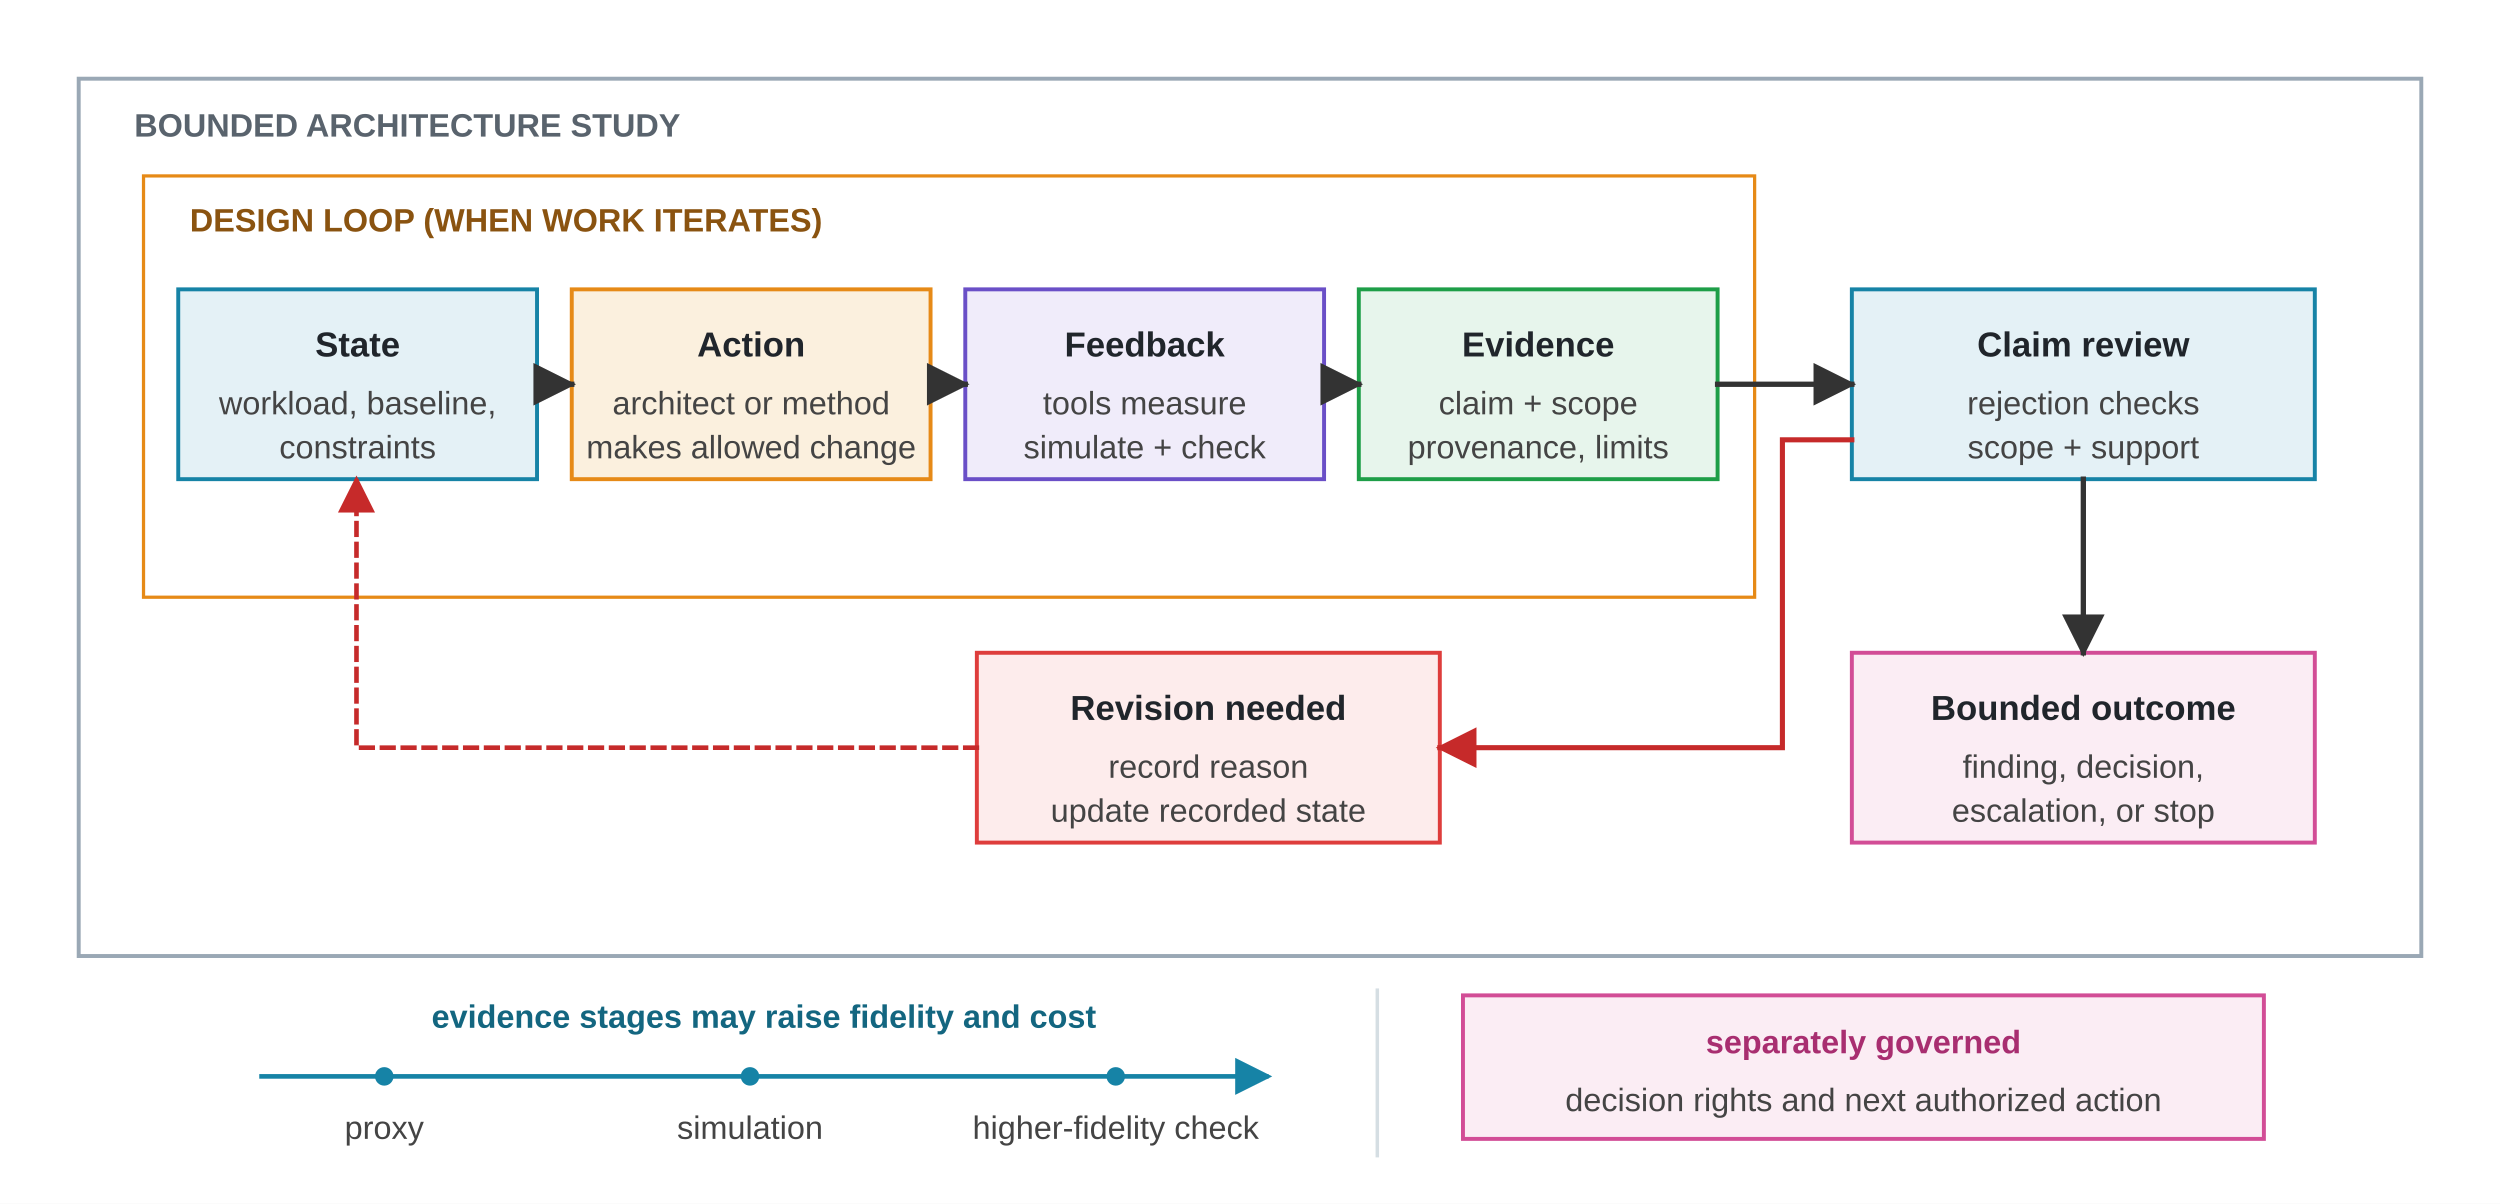
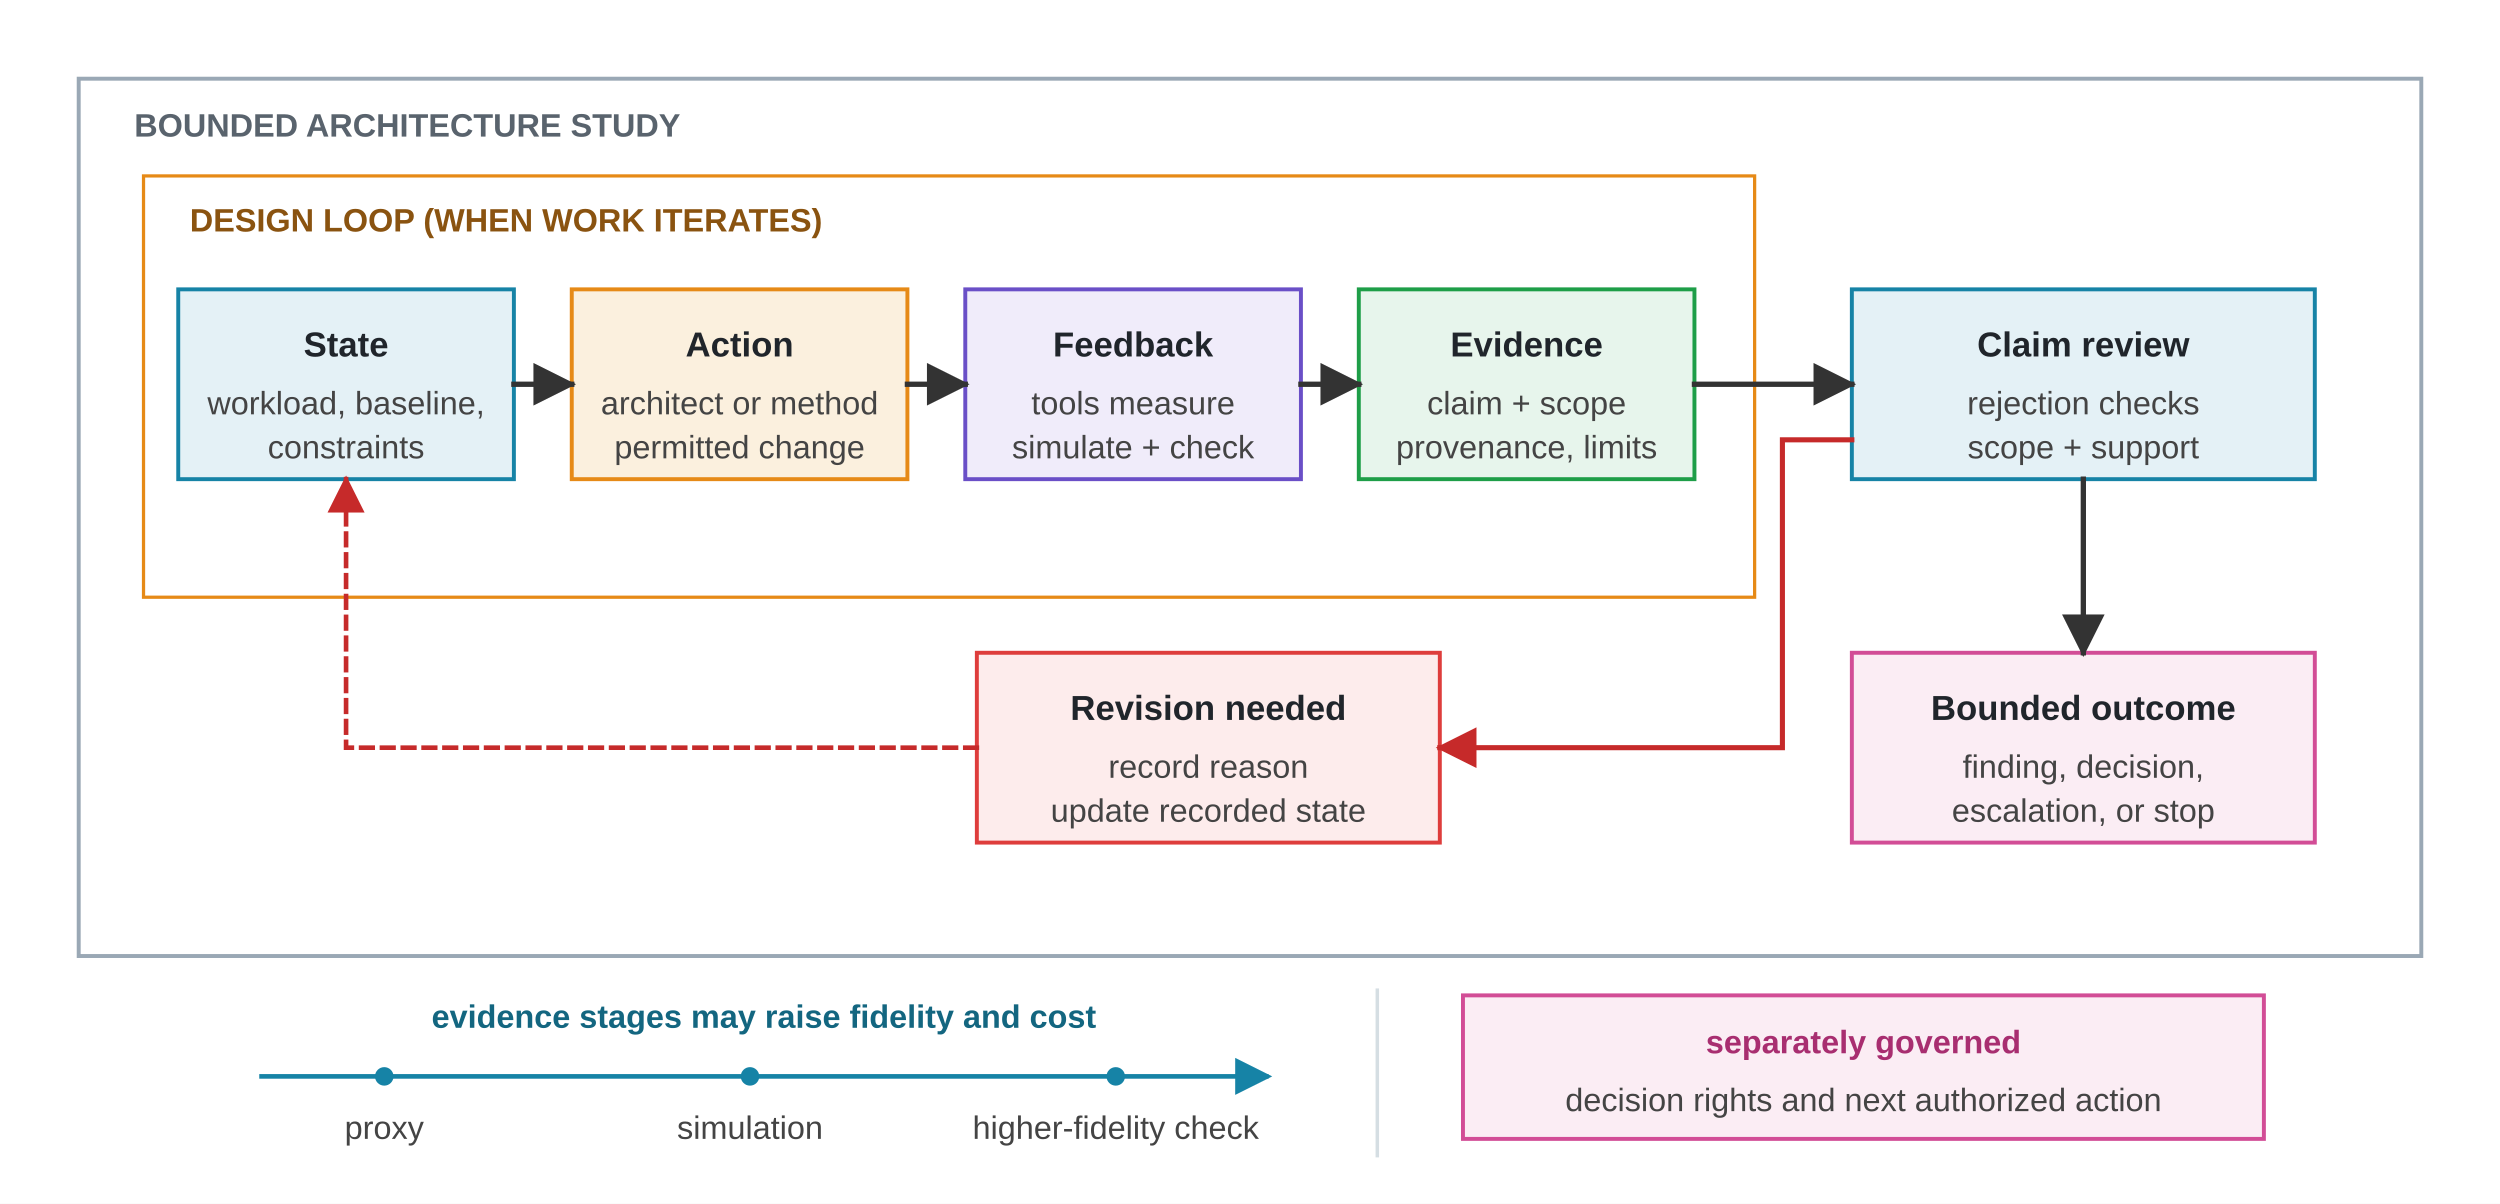
<svg xmlns="http://www.w3.org/2000/svg" viewBox="0 0 1080 520" role="img" aria-labelledby="loop-title loop-desc">
  <defs>
    <marker id="arrow-dark" viewBox="0 0 10 10" refX="9" refY="5" markerWidth="8" markerHeight="8" orient="auto">
      <path d="M 0 0 L 10 5 L 0 10 z" fill="#333333" />
    </marker>
    <marker id="arrow-teal" viewBox="0 0 10 10" refX="9" refY="5" markerWidth="8" markerHeight="8" orient="auto">
      <path d="M 0 0 L 10 5 L 0 10 z" fill="#1683A6" />
    </marker>
    <marker id="arrow-red" viewBox="0 0 10 10" refX="9" refY="5" markerWidth="8" markerHeight="8" orient="auto">
      <path d="M 0 0 L 10 5 L 0 10 z" fill="#C62A2A" />
    </marker>
    <style>
      .font { font-family: Arial, Helvetica, sans-serif; }
      .group-label { font-size: 14px; font-weight: 700; fill: #59636D; }
      .loop-label { font-size: 14px; font-weight: 700; fill: #8A5310; }
      .node-title { font-size: 15px; font-weight: 700; fill: #20252B; }
      .node-body { font-size: 14px; fill: #444444; }
      .axis-note { font-size: 14px; font-weight: 700; fill: #136680; }
      .axis-stage { font-size: 14px; fill: #444444; }
      .governance-title { font-size: 14px; font-weight: 700; fill: #A82E70; }
      .governance-body { font-size: 14px; fill: #444444; }
      .state { fill: #E4F1F6; stroke: #1683A6; stroke-width: 1.7; }
      .action { fill: #FBF0DE; stroke: #E68A17; stroke-width: 1.7; }
      .feedback { fill: #F0ECFA; stroke: #6A4FC7; stroke-width: 1.7; }
      .evidence { fill: #E7F5EC; stroke: #1E9E48; stroke-width: 1.7; }
      .review { fill: #E4F1F6; stroke: #1683A6; stroke-width: 1.7; }
      .outcome { fill: #FBEDF4; stroke: #D24D96; stroke-width: 1.7; }
      .revise { fill: #FDECEC; stroke: #DE3D3C; stroke-width: 1.7; }
      .edge { fill: none; stroke: #333333; stroke-width: 2.3; stroke-linecap: square; stroke-linejoin: miter; marker-end: url(#arrow-dark); }
      .edge-red { fill: none; stroke: #C62A2A; stroke-width: 2.2; stroke-linecap: square; stroke-linejoin: miter; marker-end: url(#arrow-red); }
      .edge-revise { fill: none; stroke: #C62A2A; stroke-width: 2; stroke-linecap: square; stroke-linejoin: miter; stroke-dasharray: 5 4; marker-end: url(#arrow-red); }
      .study-boundary { fill: none; stroke: #9AA8B5; stroke-width: 1.7; }
      .loop-boundary { fill: #FFFFFF; stroke: #E68A17; stroke-width: 1.4; }
    </style>
  </defs>
  <rect width="1080" height="520" fill="#FFFFFF" />
  <g class="font">
    <rect class="study-boundary" x="34" y="34" width="1012" height="379" />
    <text class="group-label" x="58" y="59">BOUNDED ARCHITECTURE STUDY</text>
    <rect class="loop-boundary" x="62" y="76" width="696" height="182" />
    <text class="loop-label" x="82" y="100">DESIGN LOOP (WHEN WORK ITERATES)</text>
-     <rect class="state" x="77" y="125" width="155" height="82" />
-     <text class="node-title" x="154.5" y="154" text-anchor="middle">State</text>
-     <text class="node-body" x="154.5" y="179" text-anchor="middle">workload, baseline,</text>
-     <text class="node-body" x="154.5" y="198" text-anchor="middle">constraints</text>
-     <rect class="action" x="247" y="125" width="155" height="82" />
-     <text class="node-title" x="324.5" y="154" text-anchor="middle">Action</text>
-     <text class="node-body" x="324.5" y="179" text-anchor="middle">architect or method</text>
-     <text class="node-body" x="324.5" y="198" text-anchor="middle">makes allowed change</text>
-     <rect class="feedback" x="417" y="125" width="155" height="82" />
-     <text class="node-title" x="494.5" y="154" text-anchor="middle">Feedback</text>
-     <text class="node-body" x="494.5" y="179" text-anchor="middle">tools measure</text>
-     <text class="node-body" x="494.5" y="198" text-anchor="middle">simulate + check</text>
-     <rect class="evidence" x="587" y="125" width="155" height="82" />
-     <text class="node-title" x="664.5" y="154" text-anchor="middle">Evidence</text>
-     <text class="node-body" x="664.5" y="179" text-anchor="middle">claim + scope</text>
-     <text class="node-body" x="664.5" y="198" text-anchor="middle">provenance, limits</text>
+     <rect class="state" x="77" y="125" width="145" height="82" />
+     <text class="node-title" x="149.5" y="154" text-anchor="middle">State</text>
+     <text class="node-body" x="149.5" y="179" text-anchor="middle">workload, baseline,</text>
+     <text class="node-body" x="149.5" y="198" text-anchor="middle">constraints</text>
+     <rect class="action" x="247" y="125" width="145" height="82" />
+     <text class="node-title" x="319.5" y="154" text-anchor="middle">Action</text>
+     <text class="node-body" x="319.5" y="179" text-anchor="middle">architect or method</text>
+     <text class="node-body" x="319.5" y="198" text-anchor="middle">permitted change</text>
+     <rect class="feedback" x="417" y="125" width="145" height="82" />
+     <text class="node-title" x="489.5" y="154" text-anchor="middle">Feedback</text>
+     <text class="node-body" x="489.5" y="179" text-anchor="middle">tools measure</text>
+     <text class="node-body" x="489.5" y="198" text-anchor="middle">simulate + check</text>
+     <rect class="evidence" x="587" y="125" width="145" height="82" />
+     <text class="node-title" x="659.5" y="154" text-anchor="middle">Evidence</text>
+     <text class="node-body" x="659.5" y="179" text-anchor="middle">claim + scope</text>
+     <text class="node-body" x="659.5" y="198" text-anchor="middle">provenance, limits</text>
    <rect class="review" x="800" y="125" width="200" height="82" />
    <text class="node-title" x="900" y="154" text-anchor="middle">Claim review</text>
    <text class="node-body" x="900" y="179" text-anchor="middle">rejection checks</text>
    <text class="node-body" x="900" y="198" text-anchor="middle">scope + support</text>
    <rect class="revise" x="422" y="282" width="200" height="82" />
    <text class="node-title" x="522" y="311" text-anchor="middle">Revision needed</text>
    <text class="node-body" x="522" y="336" text-anchor="middle">record reason</text>
    <text class="node-body" x="522" y="355" text-anchor="middle">update recorded state</text>
    <rect class="outcome" x="800" y="282" width="200" height="82" />
    <text class="node-title" x="900" y="311" text-anchor="middle">Bounded outcome</text>
    <text class="node-body" x="900" y="336" text-anchor="middle">finding, decision,</text>
    <text class="node-body" x="900" y="355" text-anchor="middle">escalation, or stop</text>
-     <path class="edge" d="M 232 166 H 247" />
-     <path class="edge" d="M 402 166 H 417" />
-     <path class="edge" d="M 572 166 H 587" />
-     <path class="edge" d="M 742 166 H 800" />
+     <path class="edge" d="M 222 166 H 247" />
+     <path class="edge" d="M 392 166 H 417" />
+     <path class="edge" d="M 562 166 H 587" />
+     <path class="edge" d="M 732 166 H 800" />
    <path class="edge" d="M 900 207 V 282" />
    <path class="edge-red" d="M 800 190 H 770 V 323 H 622" />
-     <path class="edge-revise" d="M 422 323 H 154 V 207" />
+     <path class="edge-revise" d="M 422 323 H 149.5 V 207" />
    <text class="axis-note" x="330" y="444" text-anchor="middle">evidence stages may raise fidelity and cost</text>
    <line x1="112" y1="465" x2="548" y2="465" stroke="#1683A6" stroke-width="2" marker-end="url(#arrow-teal)" />
    <circle cx="166" cy="465" r="4" fill="#1683A6" />
    <circle cx="324" cy="465" r="4" fill="#1683A6" />
    <circle cx="482" cy="465" r="4" fill="#1683A6" />
    <text class="axis-stage" x="166" y="492" text-anchor="middle">proxy</text>
    <text class="axis-stage" x="324" y="492" text-anchor="middle">simulation</text>
    <text class="axis-stage" x="482" y="492" text-anchor="middle">higher-fidelity check</text>
    <line x1="595" y1="427" x2="595" y2="500" stroke="#D5DEE3" stroke-width="1.5" />
    <rect class="outcome" x="632" y="430" width="346" height="62" />
    <text class="governance-title" x="805" y="455" text-anchor="middle">separately governed</text>
    <text class="governance-body" x="805" y="480" text-anchor="middle">decision rights and next authorized action</text>
  </g>
</svg>
